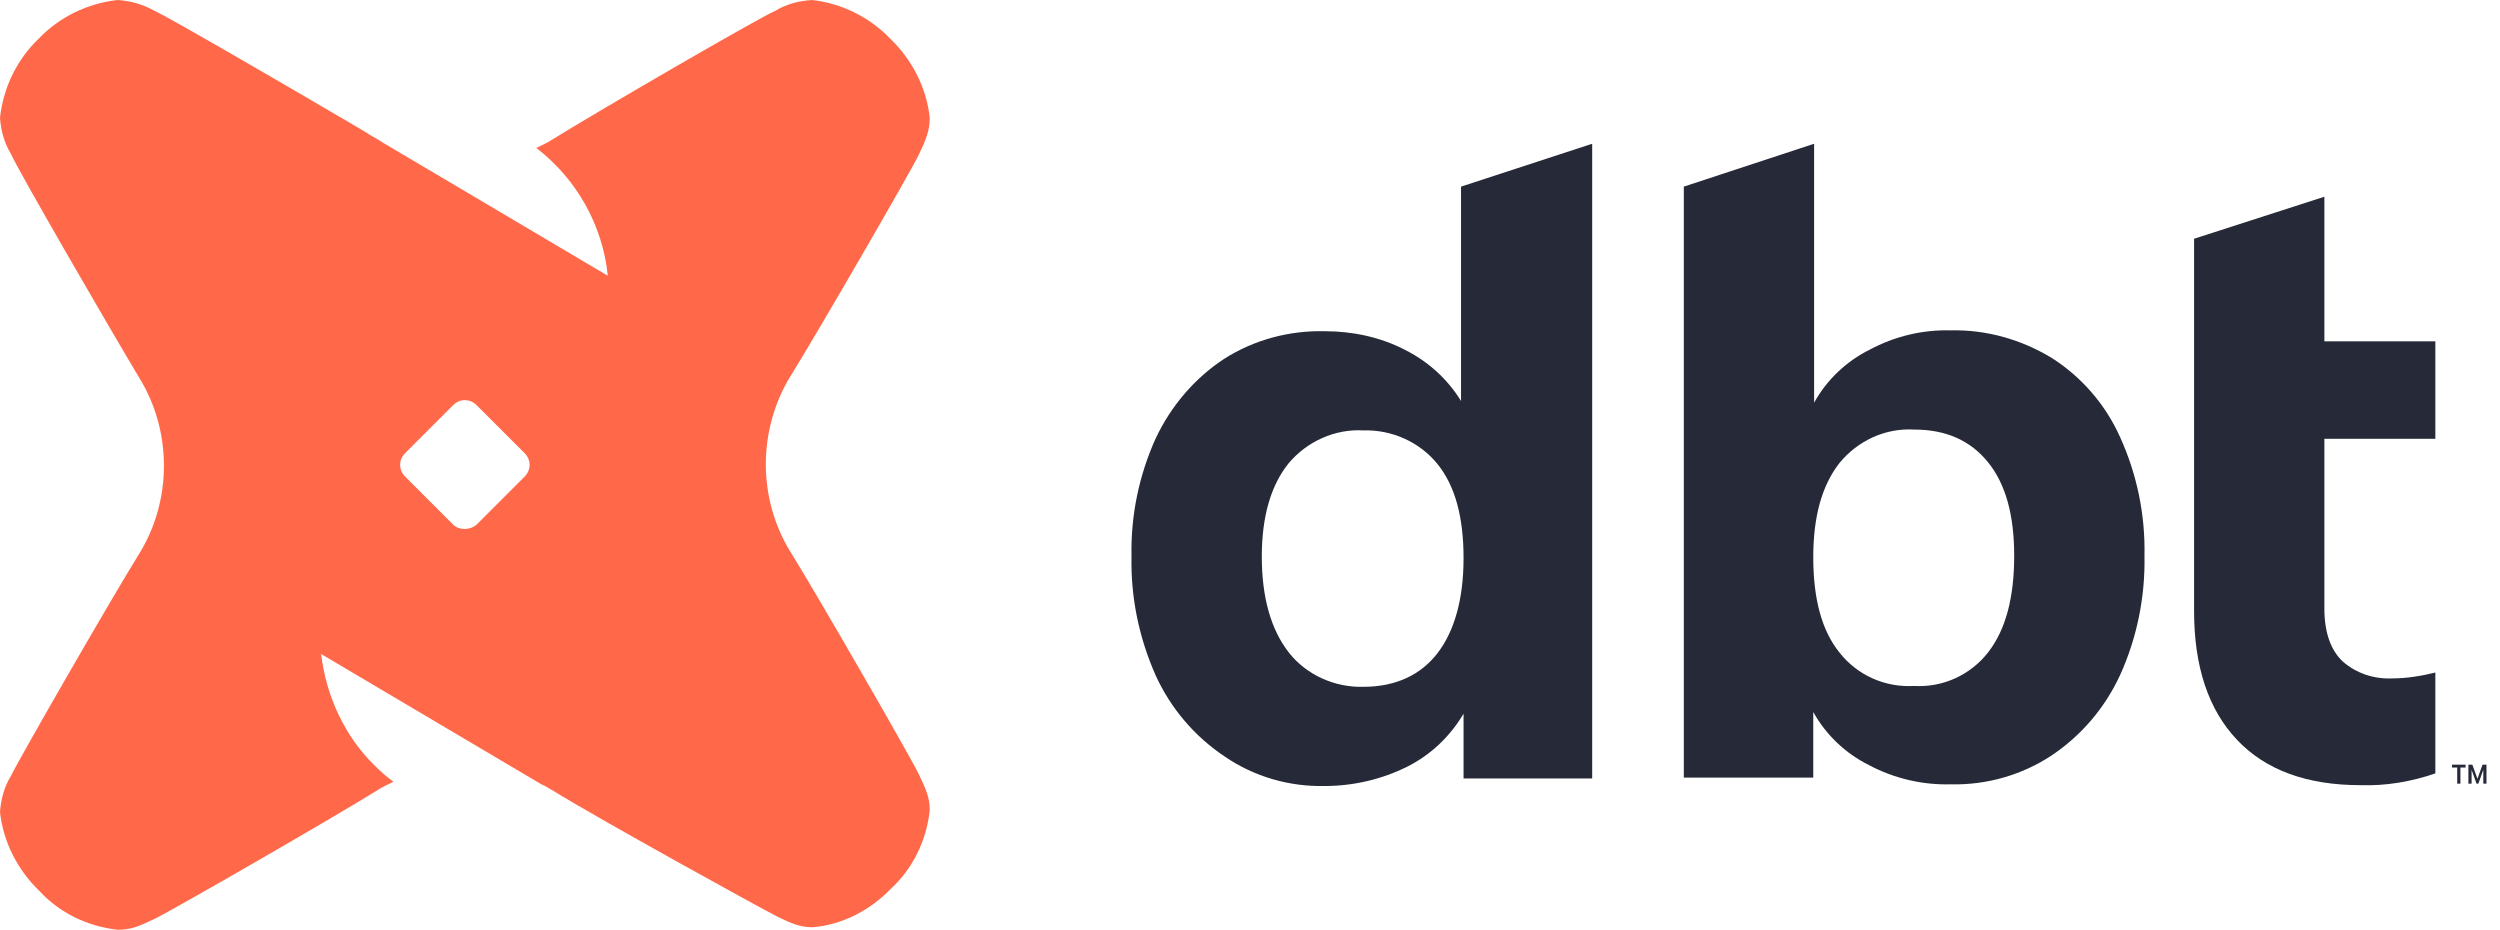
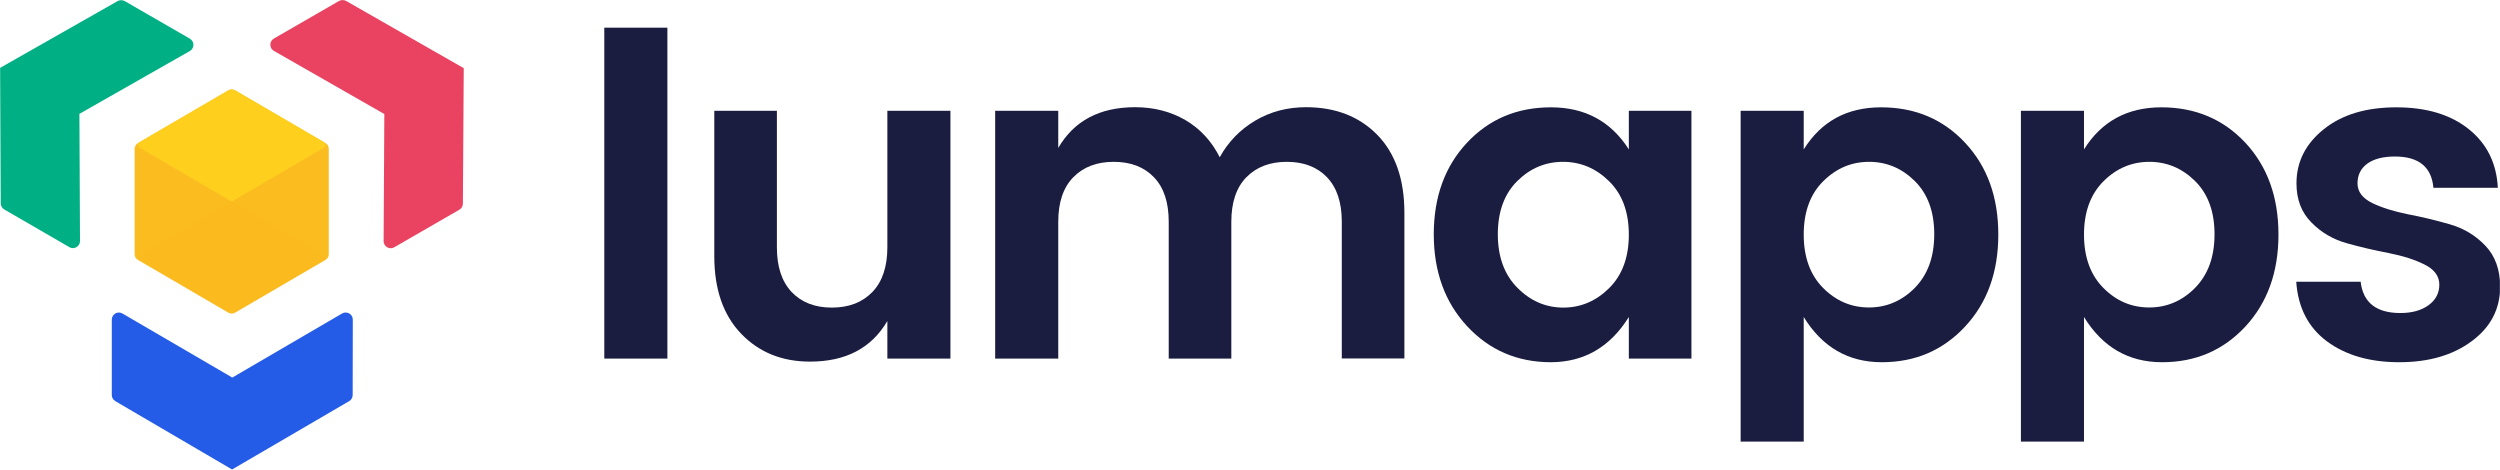
- <svg xmlns="http://www.w3.org/2000/svg" width="242" height="90" viewBox="0 0 242 90" fill="none">
-   <path d="M240.384 74.512L239.905 75.859H239.728L239.249 74.516V75.859H238.941V74.023H239.324L239.816 75.387L240.309 74.023H240.691V75.859H240.384V74.512ZM238.671 74.3H238.169V75.859H237.858V74.3H237.352V74.023H238.671V74.3Z" fill="#262A38" />
-   <path d="M154.123 13.915V75.353H141.672V69.087C140.37 71.284 138.499 73.074 136.22 74.213C133.779 75.434 131.012 76.085 128.246 76.085C124.828 76.166 121.41 75.19 118.562 73.237C115.633 71.284 113.354 68.599 111.889 65.425C110.262 61.763 109.448 57.857 109.529 53.87C109.448 49.883 110.262 45.977 111.889 42.396C113.354 39.304 115.633 36.618 118.481 34.747C121.41 32.875 124.828 31.98 128.246 32.062C130.931 32.062 133.616 32.631 135.976 33.852C138.255 34.991 140.126 36.7 141.428 38.816V18.065L154.123 13.915ZM139.15 63.228C140.777 61.112 141.672 58.02 141.672 54.033C141.672 50.045 140.859 47.034 139.15 44.919C137.441 42.803 134.755 41.582 131.989 41.664C129.222 41.501 126.537 42.721 124.746 44.837C123.038 46.953 122.142 49.964 122.142 53.87C122.142 57.857 123.038 60.949 124.746 63.147C126.455 65.344 129.222 66.564 131.989 66.483C135.081 66.483 137.522 65.344 139.15 63.228Z" fill="#262A38" />
-   <path d="M198.635 34.666C201.564 36.537 203.843 39.222 205.226 42.315C206.853 45.895 207.667 49.801 207.586 53.788C207.667 57.776 206.853 61.763 205.226 65.344C203.761 68.517 201.483 71.203 198.553 73.156C195.705 75.027 192.287 76.004 188.87 75.922C186.103 76.004 183.336 75.353 180.895 74.051C178.617 72.911 176.745 71.121 175.524 68.924V75.271H162.993V18.065L175.606 13.915V38.978C176.826 36.781 178.698 34.991 180.976 33.852C183.418 32.55 186.103 31.899 188.87 31.98C192.287 31.899 195.705 32.875 198.635 34.666ZM192.45 63.147C194.159 60.949 194.973 57.857 194.973 53.788C194.973 49.883 194.159 46.872 192.45 44.756C190.741 42.64 188.381 41.582 185.289 41.582C182.523 41.42 179.837 42.64 178.047 44.837C176.338 47.034 175.524 50.045 175.524 53.951C175.524 57.939 176.338 61.031 178.047 63.147C179.756 65.344 182.441 66.564 185.289 66.401C188.056 66.564 190.741 65.344 192.45 63.147Z" fill="#262A38" />
-   <path d="M225 42.477V58.915C225 61.275 225.651 62.984 226.791 64.042C228.093 65.181 229.801 65.751 231.592 65.669C232.975 65.669 234.44 65.425 235.742 65.1V74.864C233.382 75.678 230.941 76.085 228.499 76.004C223.292 76.004 219.304 74.539 216.537 71.609C213.771 68.68 212.387 64.53 212.387 59.159V23.11L225 19.042V33.038H235.742V42.477H225Z" fill="#262A38" />
-   <path d="M86.175 3.743C88.291 5.778 89.674 8.463 90 11.392C90 12.613 89.674 13.427 88.942 14.973C88.21 16.519 79.177 32.143 76.492 36.456C74.946 38.978 74.132 41.989 74.132 44.919C74.132 47.929 74.946 50.859 76.492 53.382C79.177 57.694 88.21 73.4 88.942 74.946C89.674 76.492 90 77.224 90 78.445C89.674 81.374 88.373 84.06 86.257 86.013C84.222 88.128 81.537 89.512 78.689 89.756C77.468 89.756 76.655 89.43 75.19 88.698C73.725 87.966 57.776 79.177 53.463 76.492C53.137 76.329 52.812 76.085 52.405 75.922L31.085 63.309C31.573 67.378 33.364 71.284 36.293 74.132C36.863 74.702 37.432 75.19 38.083 75.678C37.595 75.922 37.025 76.166 36.537 76.492C32.224 79.177 16.519 88.21 14.973 88.942C13.427 89.674 12.694 90 11.392 90C8.463 89.674 5.778 88.373 3.825 86.257C1.709 84.222 0.325 81.537 0 78.608C0.081 77.387 0.407 76.166 1.058 75.109C1.79 73.562 10.823 57.857 13.508 53.544C15.054 51.022 15.868 48.092 15.868 45.081C15.868 42.071 15.054 39.141 13.508 36.618C10.823 32.143 1.709 16.438 1.058 14.892C0.407 13.834 0.081 12.613 0 11.392C0.325 8.463 1.627 5.778 3.743 3.743C5.778 1.627 8.463 0.325 11.392 0C12.613 0.081 13.834 0.407 14.973 1.058C16.275 1.627 27.749 8.3 33.852 11.881L35.235 12.694C35.723 13.02 36.13 13.264 36.456 13.427L37.107 13.834L58.834 26.691C58.345 21.808 55.823 17.333 51.917 14.322C52.405 14.078 52.975 13.834 53.463 13.508C57.776 10.823 73.481 1.709 75.027 1.058C76.085 0.407 77.306 0.081 78.608 0C81.456 0.325 84.141 1.627 86.175 3.743ZM46.139 50.778L50.778 46.139C51.429 45.488 51.429 44.512 50.778 43.861L46.139 39.222C45.488 38.571 44.512 38.571 43.861 39.222L39.222 43.861C38.571 44.512 38.571 45.488 39.222 46.139L43.861 50.778C44.43 51.347 45.488 51.347 46.139 50.778Z" fill="#FF694A" />
+ <svg xmlns="http://www.w3.org/2000/svg" xmlns:xlink="http://www.w3.org/1999/xlink" version="1.1" id="Calque_1" x="0px" y="0px" viewBox="0 0 206.85 38.83" style="enable-background:new 0 0 206.85 38.83;" xml:space="preserve">
+   <style type="text/css">
+ 	.st0{clip-path:url(#SVGID_2_);fill:#1A1D40;}
+ 	.st1{clip-path:url(#SVGID_2_);}
+ 	.st2{clip-path:url(#SVGID_4_);fill:#1A1D40;}
+ 	.st3{clip-path:url(#SVGID_4_);fill:#245BE7;}
+ 	.st4{clip-path:url(#SVGID_4_);fill:#E94361;}
+ 	.st5{clip-path:url(#SVGID_4_);fill:#00B084;}
+ 	.st6{clip-path:url(#SVGID_4_);fill:#FCBF21;}
+ 	.st7{opacity:0.1;clip-path:url(#SVGID_4_);}
+ 	.st8{clip-path:url(#SVGID_6_);}
+ 	.st9{clip-path:url(#SVGID_8_);fill:#F8A815;}
+ 	.st10{clip-path:url(#SVGID_10_);}
+ 	.st11{clip-path:url(#SVGID_12_);fill:#F8A815;}
+ 	.st12{opacity:0.2;clip-path:url(#SVGID_4_);}
+ 	.st13{clip-path:url(#SVGID_14_);}
+ 	.st14{clip-path:url(#SVGID_16_);fill:#F9B216;}
+ 	.st15{clip-path:url(#SVGID_4_);fill:#FFCF1E;}
+ </style>
+   <g>
+     <defs>
+       <rect id="SVGID_1_" width="206.85" height="38.83" />
+     </defs>
+     <clipPath id="SVGID_2_">
+       <use xlink:href="#SVGID_1_" style="overflow:visible;" />
+     </clipPath>
+     <rect x="50" y="2.29" class="st0" width="5.22" height="27.38" />
+     <g class="st1">
+       <defs>
+         <rect id="SVGID_3_" y="0" width="206.84" height="38.83" />
+       </defs>
+       <clipPath id="SVGID_4_">
+         <use xlink:href="#SVGID_3_" style="overflow:visible;" />
+       </clipPath>
+       <path class="st2" d="M73.42,9.17h5.22v20.5h-5.22v-3.11c-1.31,2.24-3.44,3.36-6.4,3.36c-2.32,0-4.22-0.77-5.7-2.31    c-1.48-1.54-2.22-3.68-2.22-6.42V9.17h5.18v11.29c0,1.6,0.4,2.83,1.22,3.7c0.82,0.86,1.92,1.29,3.33,1.29s2.52-0.43,3.35-1.29    c0.83-0.86,1.24-2.1,1.24-3.7V9.17z" />
+       <path class="st2" d="M87.56,9.17v3.07c1.31-2.25,3.43-3.37,6.36-3.37c1.56,0,2.94,0.36,4.17,1.07c1.22,0.72,2.16,1.74,2.83,3.07    c0.71-1.28,1.69-2.29,2.94-3.03c1.25-0.74,2.65-1.11,4.2-1.11c2.44,0,4.41,0.77,5.9,2.29c1.49,1.53,2.24,3.68,2.24,6.44v12.06    h-5.18V18.35c0-1.6-0.41-2.83-1.22-3.68c-0.81-0.85-1.93-1.28-3.33-1.28s-2.52,0.43-3.35,1.28c-0.83,0.85-1.24,2.08-1.24,3.68    v11.32h-5.18V18.35c0-1.6-0.4-2.83-1.22-3.68c-0.81-0.85-1.92-1.28-3.33-1.28s-2.52,0.43-3.35,1.28    c-0.83,0.85-1.24,2.08-1.24,3.68v11.32h-5.22V9.17H87.56z" />
+       <path class="st2" d="M121.39,26.99c-1.84-1.98-2.76-4.52-2.76-7.6c0-3.08,0.91-5.61,2.74-7.57c1.83-1.96,4.14-2.94,6.96-2.94    c2.81,0,4.96,1.16,6.44,3.48V9.17h5.18v20.5h-5.18v-3.44c-1.55,2.49-3.71,3.74-6.48,3.74C125.53,29.96,123.23,28.97,121.39,26.99     M133.14,23.84c1.08-1.07,1.63-2.55,1.63-4.42s-0.54-3.35-1.63-4.42c-1.08-1.07-2.36-1.61-3.81-1.61c-1.46,0-2.72,0.53-3.79,1.59    c-1.07,1.06-1.61,2.53-1.61,4.4c0,1.87,0.54,3.35,1.63,4.44c1.08,1.09,2.35,1.63,3.79,1.63    C130.79,25.45,132.06,24.91,133.14,23.84" />
+       <path class="st2" d="M190.01,15.17c0-1.78,0.75-3.27,2.26-4.48s3.5-1.81,6-1.81c2.49,0,4.49,0.6,5.99,1.8    c1.5,1.2,2.31,2.82,2.41,4.86h-5.33c-0.15-1.72-1.21-2.59-3.18-2.59c-0.99,0-1.75,0.2-2.29,0.59c-0.54,0.4-0.81,0.94-0.81,1.63    c0,0.69,0.41,1.23,1.22,1.63c0.81,0.39,1.8,0.7,2.96,0.93c1.16,0.22,2.31,0.5,3.46,0.83c1.15,0.33,2.13,0.92,2.94,1.77    c0.81,0.85,1.22,1.98,1.22,3.39c0,1.85-0.78,3.35-2.35,4.51c-1.56,1.16-3.56,1.74-5.99,1.74c-2.43,0-4.42-0.57-5.98-1.72    c-1.55-1.15-2.4-2.79-2.55-4.94h5.33c0.2,1.73,1.3,2.59,3.29,2.59c0.96,0,1.74-0.22,2.33-0.65c0.59-0.43,0.89-1,0.89-1.7    c0-0.7-0.41-1.26-1.22-1.66c-0.81-0.41-1.8-0.72-2.96-0.95c-1.16-0.22-2.31-0.49-3.46-0.81c-1.15-0.32-2.13-0.89-2.94-1.72    C190.42,17.58,190.01,16.5,190.01,15.17" />
+       <path class="st2" d="M172.43,36.54V26.23c1.53,2.49,3.68,3.74,6.46,3.74s5.07-0.99,6.9-2.96c1.82-1.97,2.73-4.51,2.73-7.6    c0-3.1-0.91-5.63-2.73-7.59c-1.83-1.96-4.15-2.94-6.96-2.94s-4.95,1.16-6.4,3.48V9.17h-5.22v27.37H172.43z M174.04,15    c1.07-1.07,2.34-1.61,3.79-1.61c1.46,0,2.72,0.53,3.79,1.59c1.07,1.06,1.61,2.53,1.61,4.4c0,1.88-0.54,3.35-1.61,4.44    c-1.07,1.08-2.34,1.62-3.79,1.62c-1.46,0-2.72-0.53-3.79-1.61c-1.07-1.07-1.61-2.55-1.61-4.42    C172.43,17.55,172.97,16.07,174.04,15" />
+       <path class="st2" d="M149.24,36.54V26.23c1.53,2.49,3.68,3.74,6.46,3.74s5.07-0.99,6.9-2.96c1.83-1.97,2.74-4.51,2.74-7.6    c0-3.1-0.91-5.63-2.74-7.59c-1.83-1.96-4.14-2.94-6.96-2.94s-4.95,1.16-6.4,3.48V9.17h-5.22v27.37H149.24z M150.85,15    c1.07-1.07,2.34-1.61,3.79-1.61c1.46,0,2.72,0.53,3.79,1.59c1.07,1.06,1.61,2.53,1.61,4.4c0,1.88-0.54,3.35-1.61,4.44    c-1.07,1.08-2.34,1.62-3.79,1.62c-1.45,0-2.72-0.53-3.79-1.61c-1.07-1.07-1.61-2.55-1.61-4.42    C149.24,17.55,149.77,16.07,150.85,15" />
+       <path class="st3" d="M28.3,25.94l-9.08,5.3l-9.09-5.3c-0.39-0.23-0.88,0.05-0.88,0.51l0,6.23c0,0.21,0.11,0.4,0.29,0.51l9.67,5.66    v-0.01l9.68-5.65c0.18-0.1,0.29-0.3,0.29-0.51l0.01-6.23C29.19,25.99,28.7,25.71,28.3,25.94" />
+       <path class="st4" d="M38.37,5.64l-9.73-5.56c-0.18-0.1-0.41-0.1-0.59,0l-5.39,3.11c-0.39,0.23-0.39,0.79,0,1.02l9.13,5.22l0.01,0    l-0.06,10.52c0,0.45,0.49,0.74,0.88,0.51l5.39-3.11c0.18-0.1,0.29-0.3,0.29-0.51L38.37,5.64L38.37,5.64z" />
+       <path class="st5" d="M15.71,3.2l-5.39-3.11c-0.18-0.1-0.4-0.1-0.59,0L0,5.62l0.01,0l0.05,11.2c0,0.21,0.11,0.4,0.29,0.51    l5.39,3.12c0.39,0.23,0.88-0.06,0.88-0.51L6.57,9.42l9.14-5.2C16.1,3.99,16.1,3.43,15.71,3.2" />
+       <path class="st6" d="M27.2,21.04V12.3c0-0.19-0.1-0.37-0.27-0.46l-7.49-4.37c-0.17-0.09-0.37-0.09-0.54,0l-7.49,4.37    c-0.16,0.1-0.27,0.27-0.27,0.46v8.74c0,0.19,0.1,0.37,0.27,0.46l7.49,4.37c0.17,0.1,0.37,0.1,0.54,0l7.49-4.37    C27.1,21.41,27.2,21.23,27.2,21.04" />
+       <g class="st7">
+         <g>
+           <defs>
+             <rect id="SVGID_5_" x="11.15" y="12.19" width="8.02" height="13.64" />
+           </defs>
+           <clipPath id="SVGID_6_">
+             <use xlink:href="#SVGID_5_" style="overflow:visible;" />
+           </clipPath>
+           <g class="st8">
+             <defs>
+               <rect id="SVGID_7_" x="11.15" y="12.19" width="8.02" height="13.64" />
+             </defs>
+             <clipPath id="SVGID_8_">
+               <use xlink:href="#SVGID_7_" style="overflow:visible;" />
+             </clipPath>
+             <path class="st9" d="M19.18,16.67l-7.62-4.44c-0.18-0.11-0.4,0.02-0.4,0.23v8.59c0,0.19,0.1,0.37,0.26,0.46l7.36,4.29       c0.18,0.1,0.4-0.03,0.4-0.23V16.67z" />
+           </g>
+         </g>
+       </g>
+       <g class="st7">
+         <g>
+           <defs>
+             <rect id="SVGID_9_" x="19.18" y="12.19" width="8.02" height="13.65" />
+           </defs>
+           <clipPath id="SVGID_10_">
+             <use xlink:href="#SVGID_9_" style="overflow:visible;" />
+           </clipPath>
+           <g class="st10">
+             <defs>
+               <rect id="SVGID_11_" x="19.18" y="12.19" width="8.02" height="13.65" />
+             </defs>
+             <clipPath id="SVGID_12_">
+               <use xlink:href="#SVGID_11_" style="overflow:visible;" />
+             </clipPath>
+             <path class="st11" d="M19.18,16.67l7.62-4.44c0.18-0.11,0.4,0.02,0.4,0.23v8.59c0,0.19-0.1,0.37-0.26,0.46l-7.36,4.29       c-0.17,0.1-0.4-0.03-0.4-0.23V16.67z" />
+           </g>
+         </g>
+       </g>
+       <g class="st12">
+         <g>
+           <defs>
+             <rect id="SVGID_13_" x="11.42" y="16.67" width="15.52" height="9.27" />
+           </defs>
+           <clipPath id="SVGID_14_">
+             <use xlink:href="#SVGID_13_" style="overflow:visible;" />
+           </clipPath>
+           <g class="st13">
+             <defs>
+               <rect id="SVGID_15_" x="11.42" y="16.67" width="15.52" height="9.27" />
+             </defs>
+             <clipPath id="SVGID_16_">
+               <use xlink:href="#SVGID_15_" style="overflow:visible;" />
+             </clipPath>
+             <path class="st14" d="M26.8,21.12l-7.63-4.45l-7.62,4.45c-0.18,0.1-0.18,0.36,0,0.46l7.36,4.29c0.17,0.09,0.37,0.09,0.54,0       l7.36-4.29C26.98,21.48,26.98,21.22,26.8,21.12" />
+           </g>
+         </g>
+       </g>
+       <path class="st15" d="M26.8,11.76l-7.36-4.29c-0.17-0.09-0.37-0.09-0.53,0l-7.36,4.29c-0.18,0.1-0.18,0.36,0,0.46l7.62,4.45    l7.63-4.45C26.98,12.12,26.98,11.86,26.8,11.76" />
+     </g>
+   </g>
</svg>
